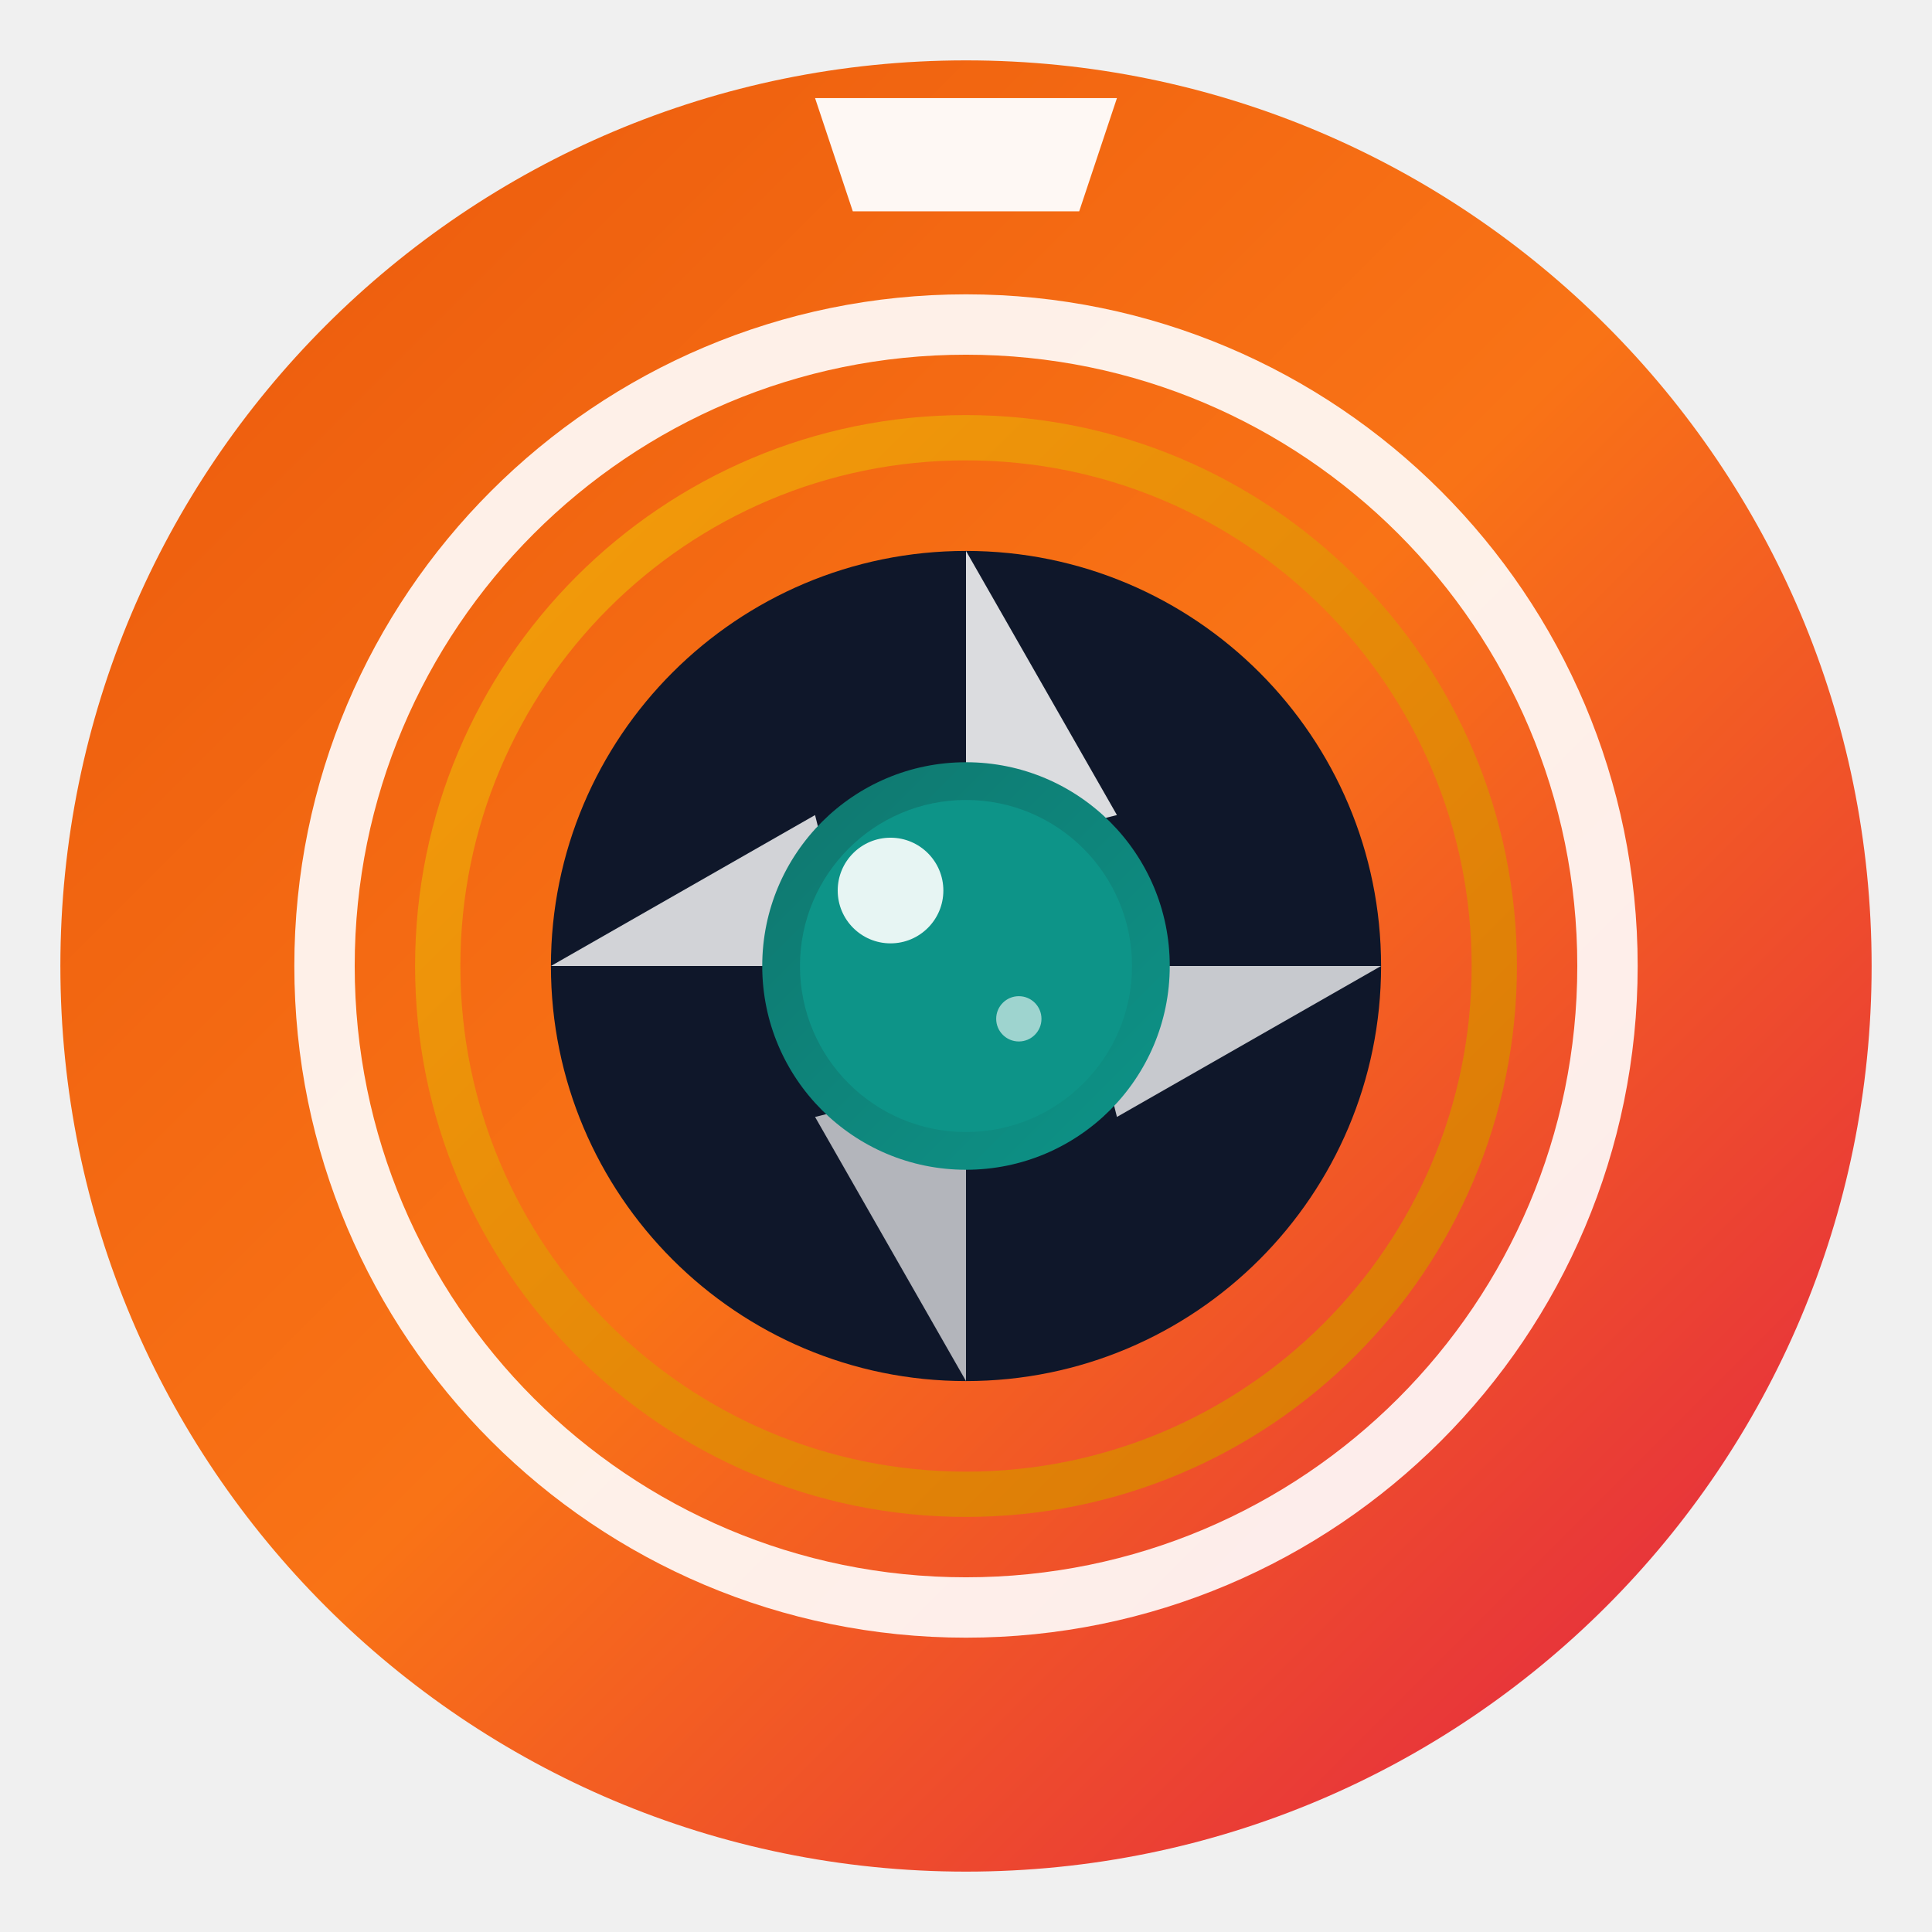
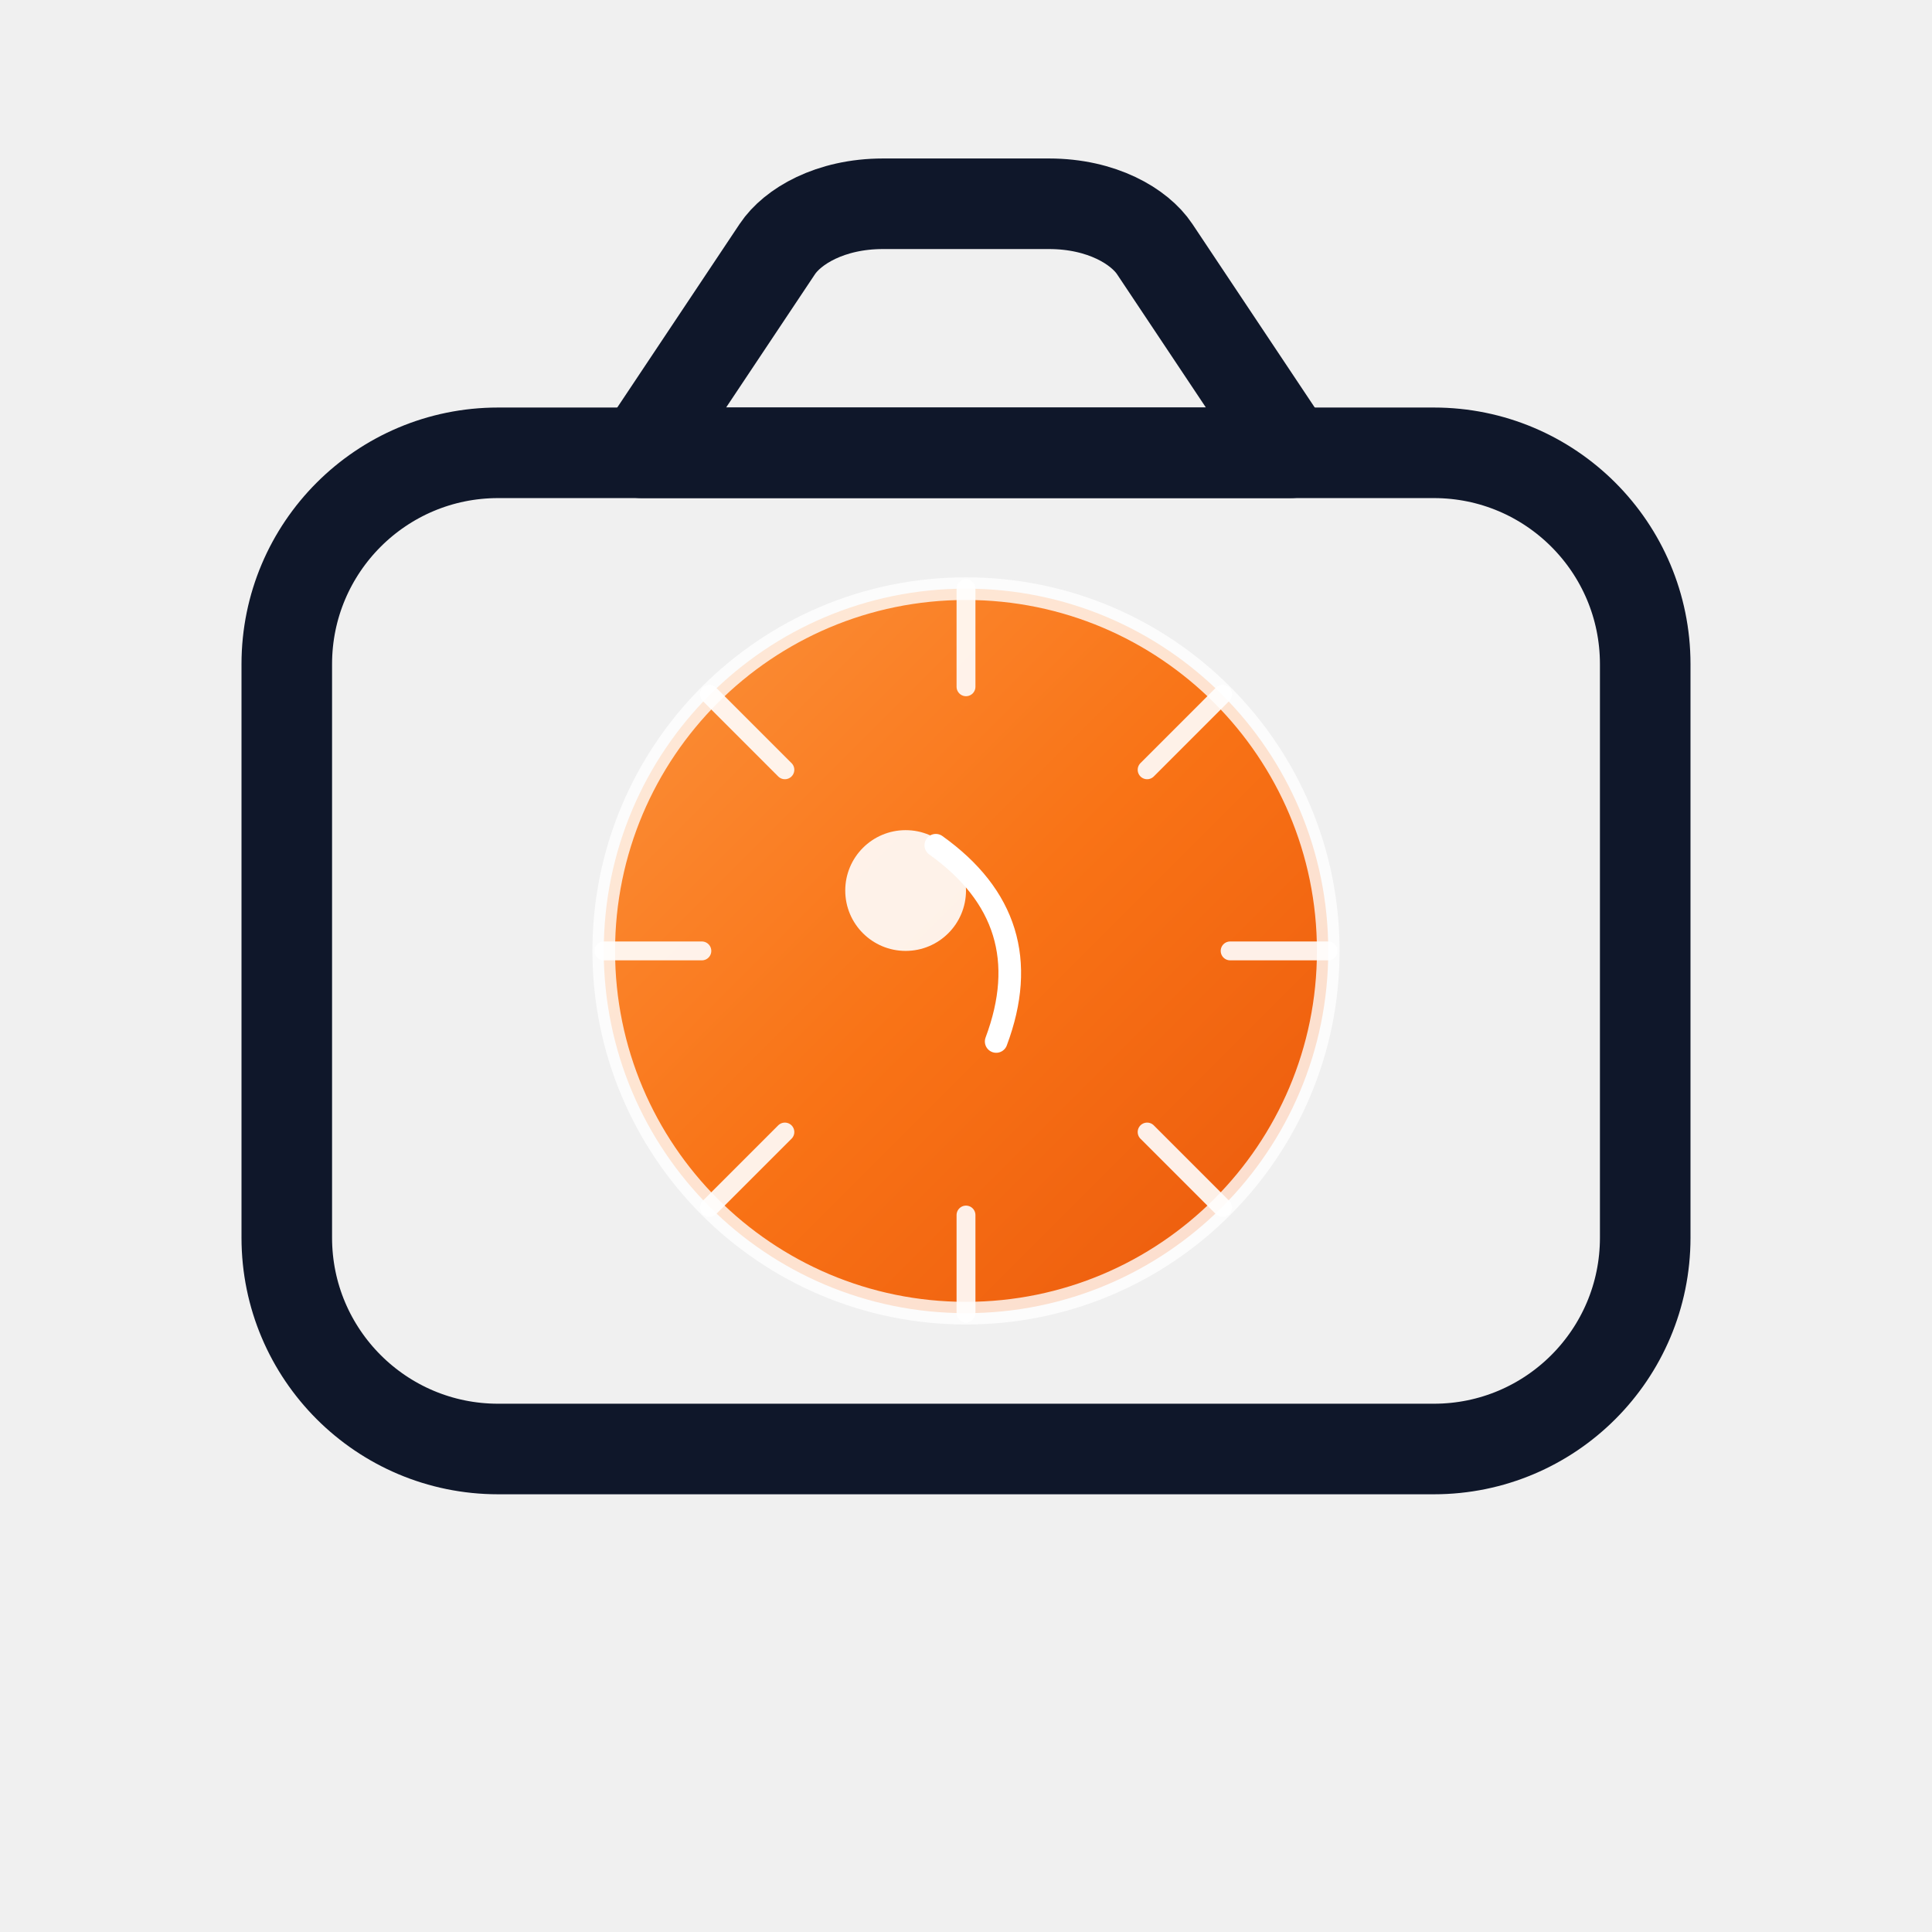
<svg xmlns="http://www.w3.org/2000/svg" viewBox="0 0 512 512" width="100%" height="100%">
  <defs>
-     <linearGradient id="cameraGradient" x1="0%" y1="0%" x2="100%" y2="100%">
-       <stop offset="0%" stop-color="#EA580C" />
+     <linearGradient id="orangeLensGradFav" x1="0%" y1="0%" x2="100%" y2="100%">
+       <stop offset="0%" stop-color="#FB923C" />
      <stop offset="50%" stop-color="#F97316" />
-       <stop offset="100%" stop-color="#E11D48" />
-     </linearGradient>
-     <linearGradient id="goldGradient" x1="0%" y1="0%" x2="100%" y2="100%">
-       <stop offset="0%" stop-color="#F59E0B" />
-       <stop offset="100%" stop-color="#D97706" />
-     </linearGradient>
-     <linearGradient id="tealGradient" x1="0%" y1="0%" x2="100%" y2="100%">
-       <stop offset="0%" stop-color="#0F766E" />
-       <stop offset="100%" stop-color="#0D9488" />
+       <stop offset="100%" stop-color="#EA580C" />
    </linearGradient>
  </defs>
-   <circle cx="256" cy="256" r="240" fill="url(#cameraGradient)" />
-   <circle cx="256" cy="256" r="170" fill="none" stroke="#FFFFFF" stroke-width="16" stroke-opacity="0.9" />
-   <circle cx="256" cy="256" r="140" fill="none" stroke="url(#goldGradient)" stroke-width="12" />
-   <circle cx="256" cy="256" r="110" fill="#0F172A" />
-   <g fill="#FFFFFF" opacity="0.85">
-     <path d="M256 146 L296 216 L256 226 Z" />
-     <path d="M366 256 L296 296 L286 256 Z" opacity="0.9" />
-     <path d="M256 366 L216 296 L256 286 Z" opacity="0.8" />
-     <path d="M146 256 L216 216 L226 256 Z" opacity="0.95" />
+   <path d="M 170 120 L 206 66 C 210 60, 220 54, 234 54 L 278 54 C 292 54, 302 60, 306 66 L 342 120 Z" fill="none" stroke="#0F172A" stroke-width="24" stroke-linejoin="round" stroke-linecap="round" />
+   <rect x="76" y="120" width="360" height="264" rx="56" ry="56" fill="none" stroke="#0F172A" stroke-width="24" stroke-linecap="round" />
+   <circle cx="256" cy="252" r="96" fill="url(#orangeLensGradFav)" />
+   <circle cx="256" cy="252" r="96" fill="none" stroke="#FFFFFF" stroke-width="6" opacity="0.8" />
+   <g stroke="#FFFFFF" stroke-width="5" stroke-linecap="round" opacity="0.9">
+     <line x1="256" y1="156" x2="256" y2="182" />
+     <line x1="256" y1="322" x2="256" y2="348" />
+     <line x1="160" y1="252" x2="186" y2="252" />
+     <line x1="326" y1="252" x2="352" y2="252" />
+     <line x1="188" y1="184" x2="208" y2="204" />
+     <line x1="304" y1="300" x2="324" y2="320" />
+     <line x1="324" y1="184" x2="304" y2="204" />
+     <line x1="208" y1="300" x2="188" y2="320" />
  </g>
-   <circle cx="256" cy="256" r="54" fill="url(#tealGradient)" />
-   <circle cx="256" cy="256" r="44" fill="#0D9488" />
-   <circle cx="236" cy="236" r="14" fill="#FFFFFF" opacity="0.9" />
-   <circle cx="270" cy="270" r="6" fill="#FFFFFF" opacity="0.6" />
-   <path d="M216 26 L296 26 L286 56 L226 56 Z" fill="#FFFFFF" opacity="0.95" />
+   <circle cx="240" cy="236" r="16" fill="#FFFFFF" opacity="0.9" />
+   <path d="M248 224 Q276 244, 264 276" fill="none" stroke="#FFFFFF" stroke-width="6" stroke-linecap="round" />
</svg>
